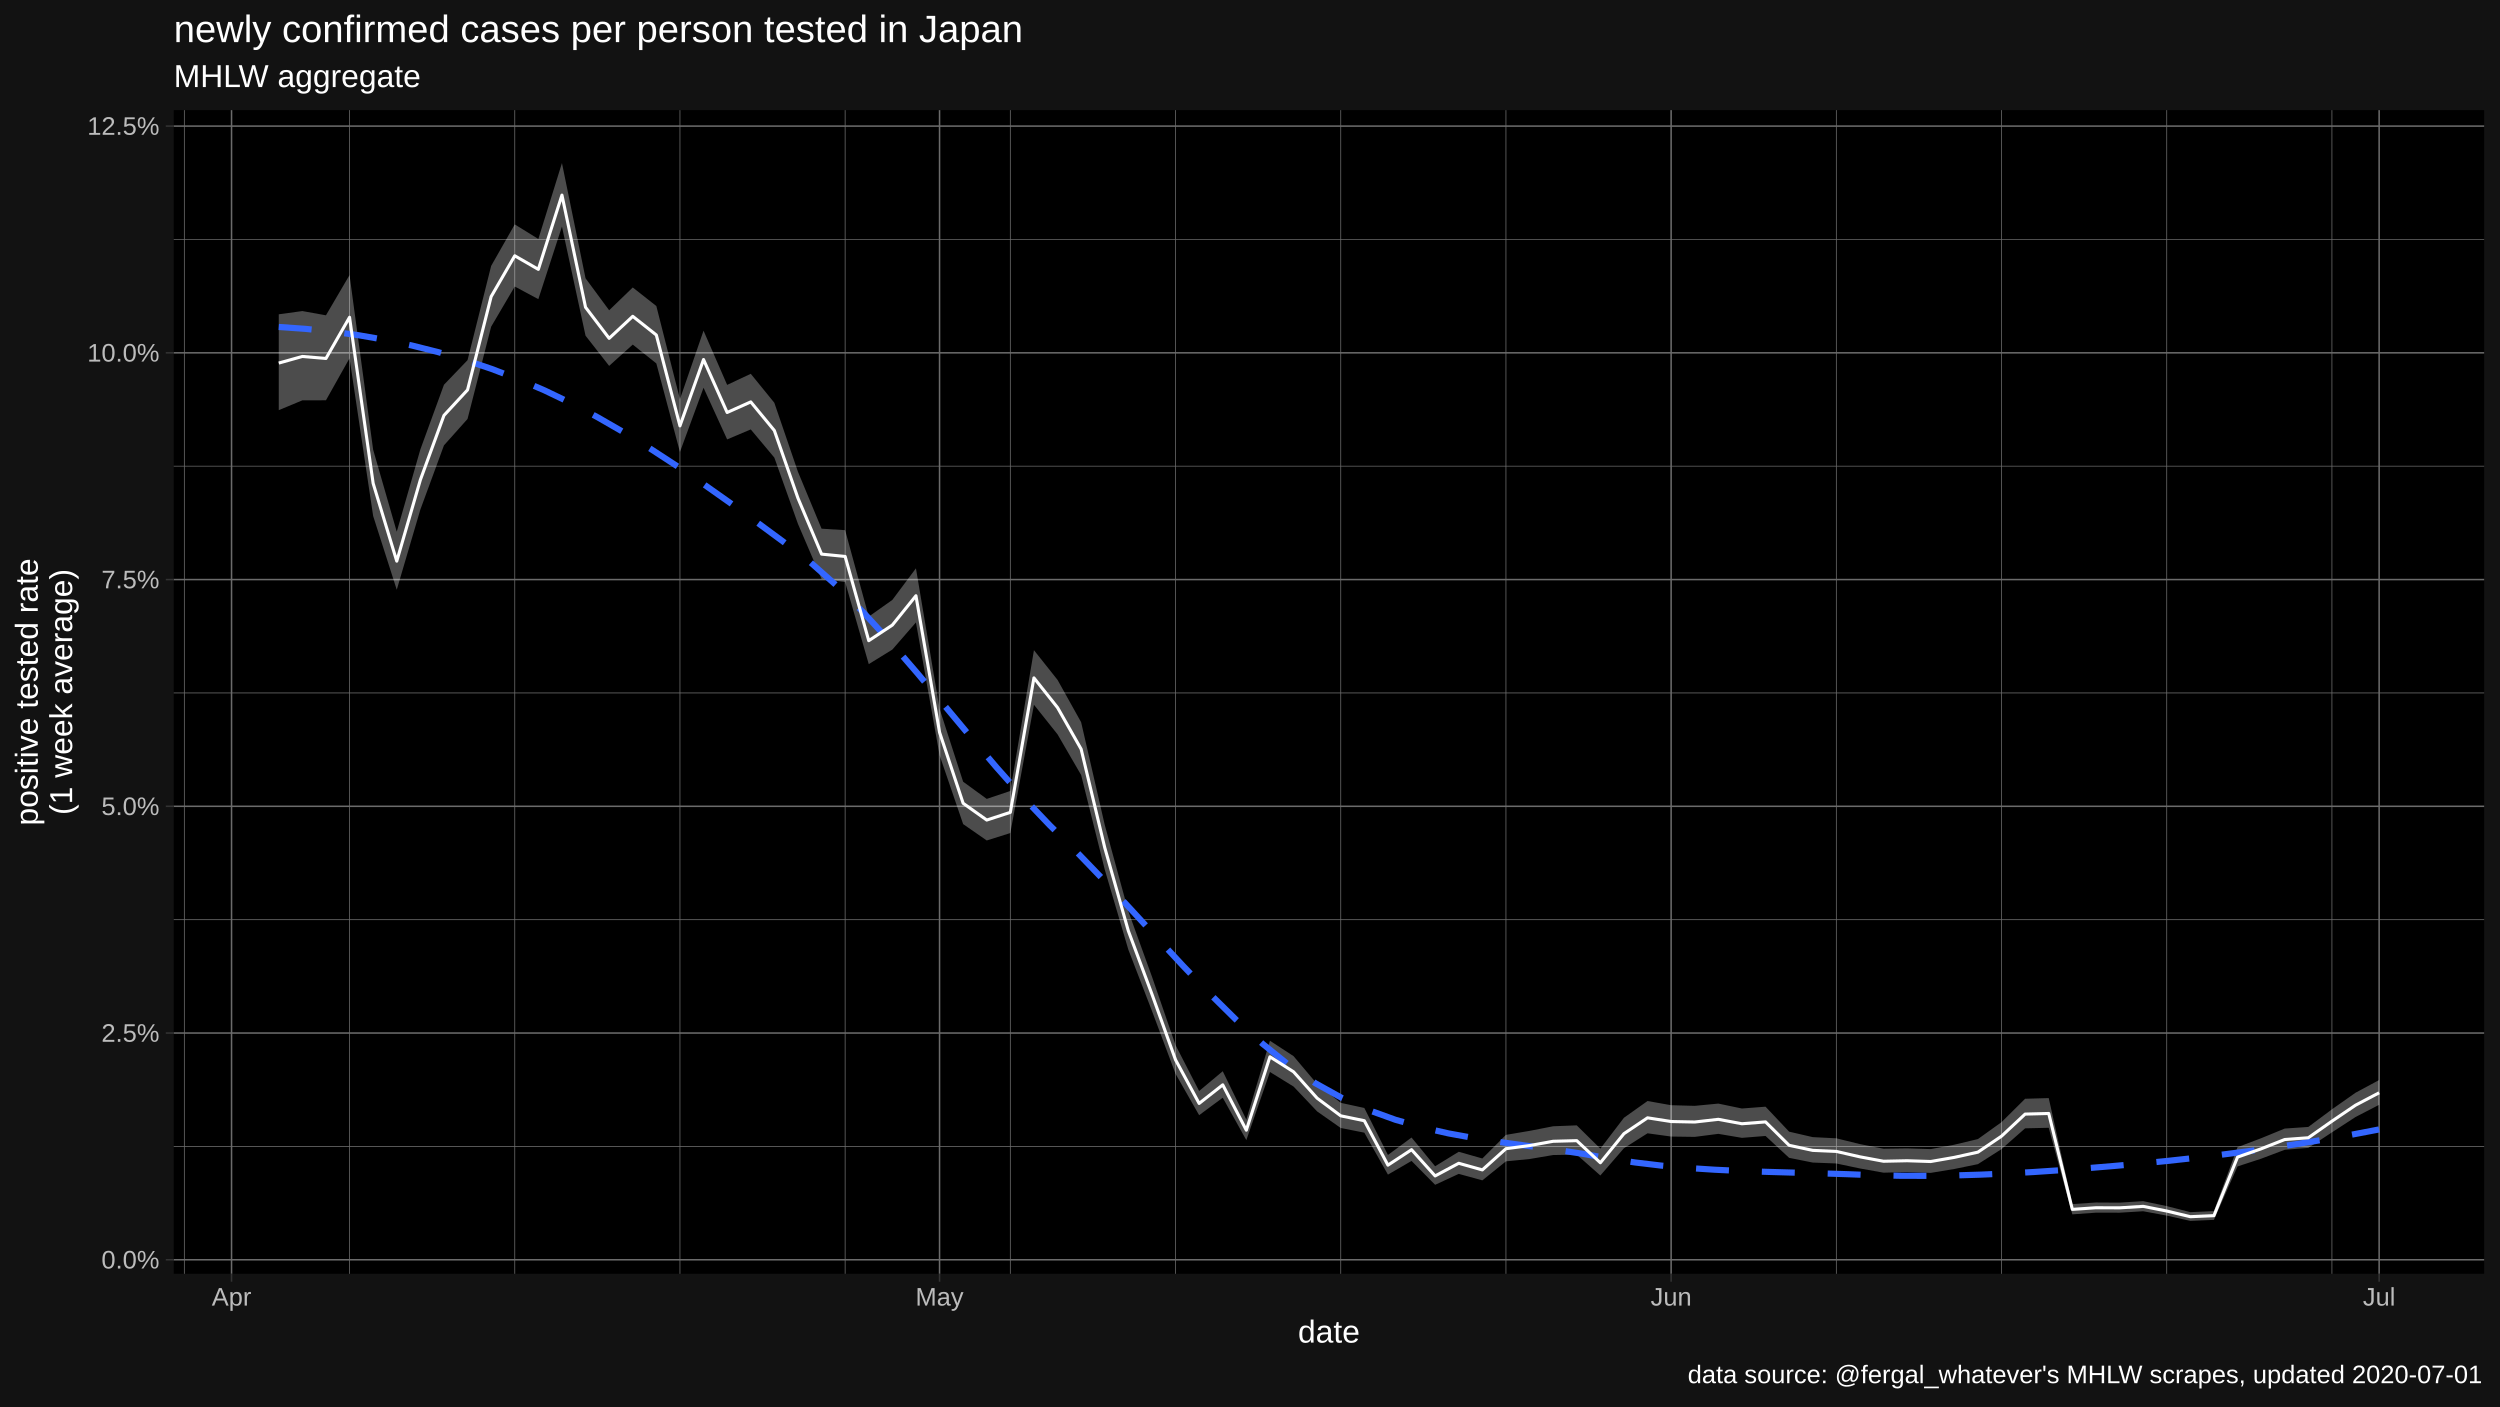
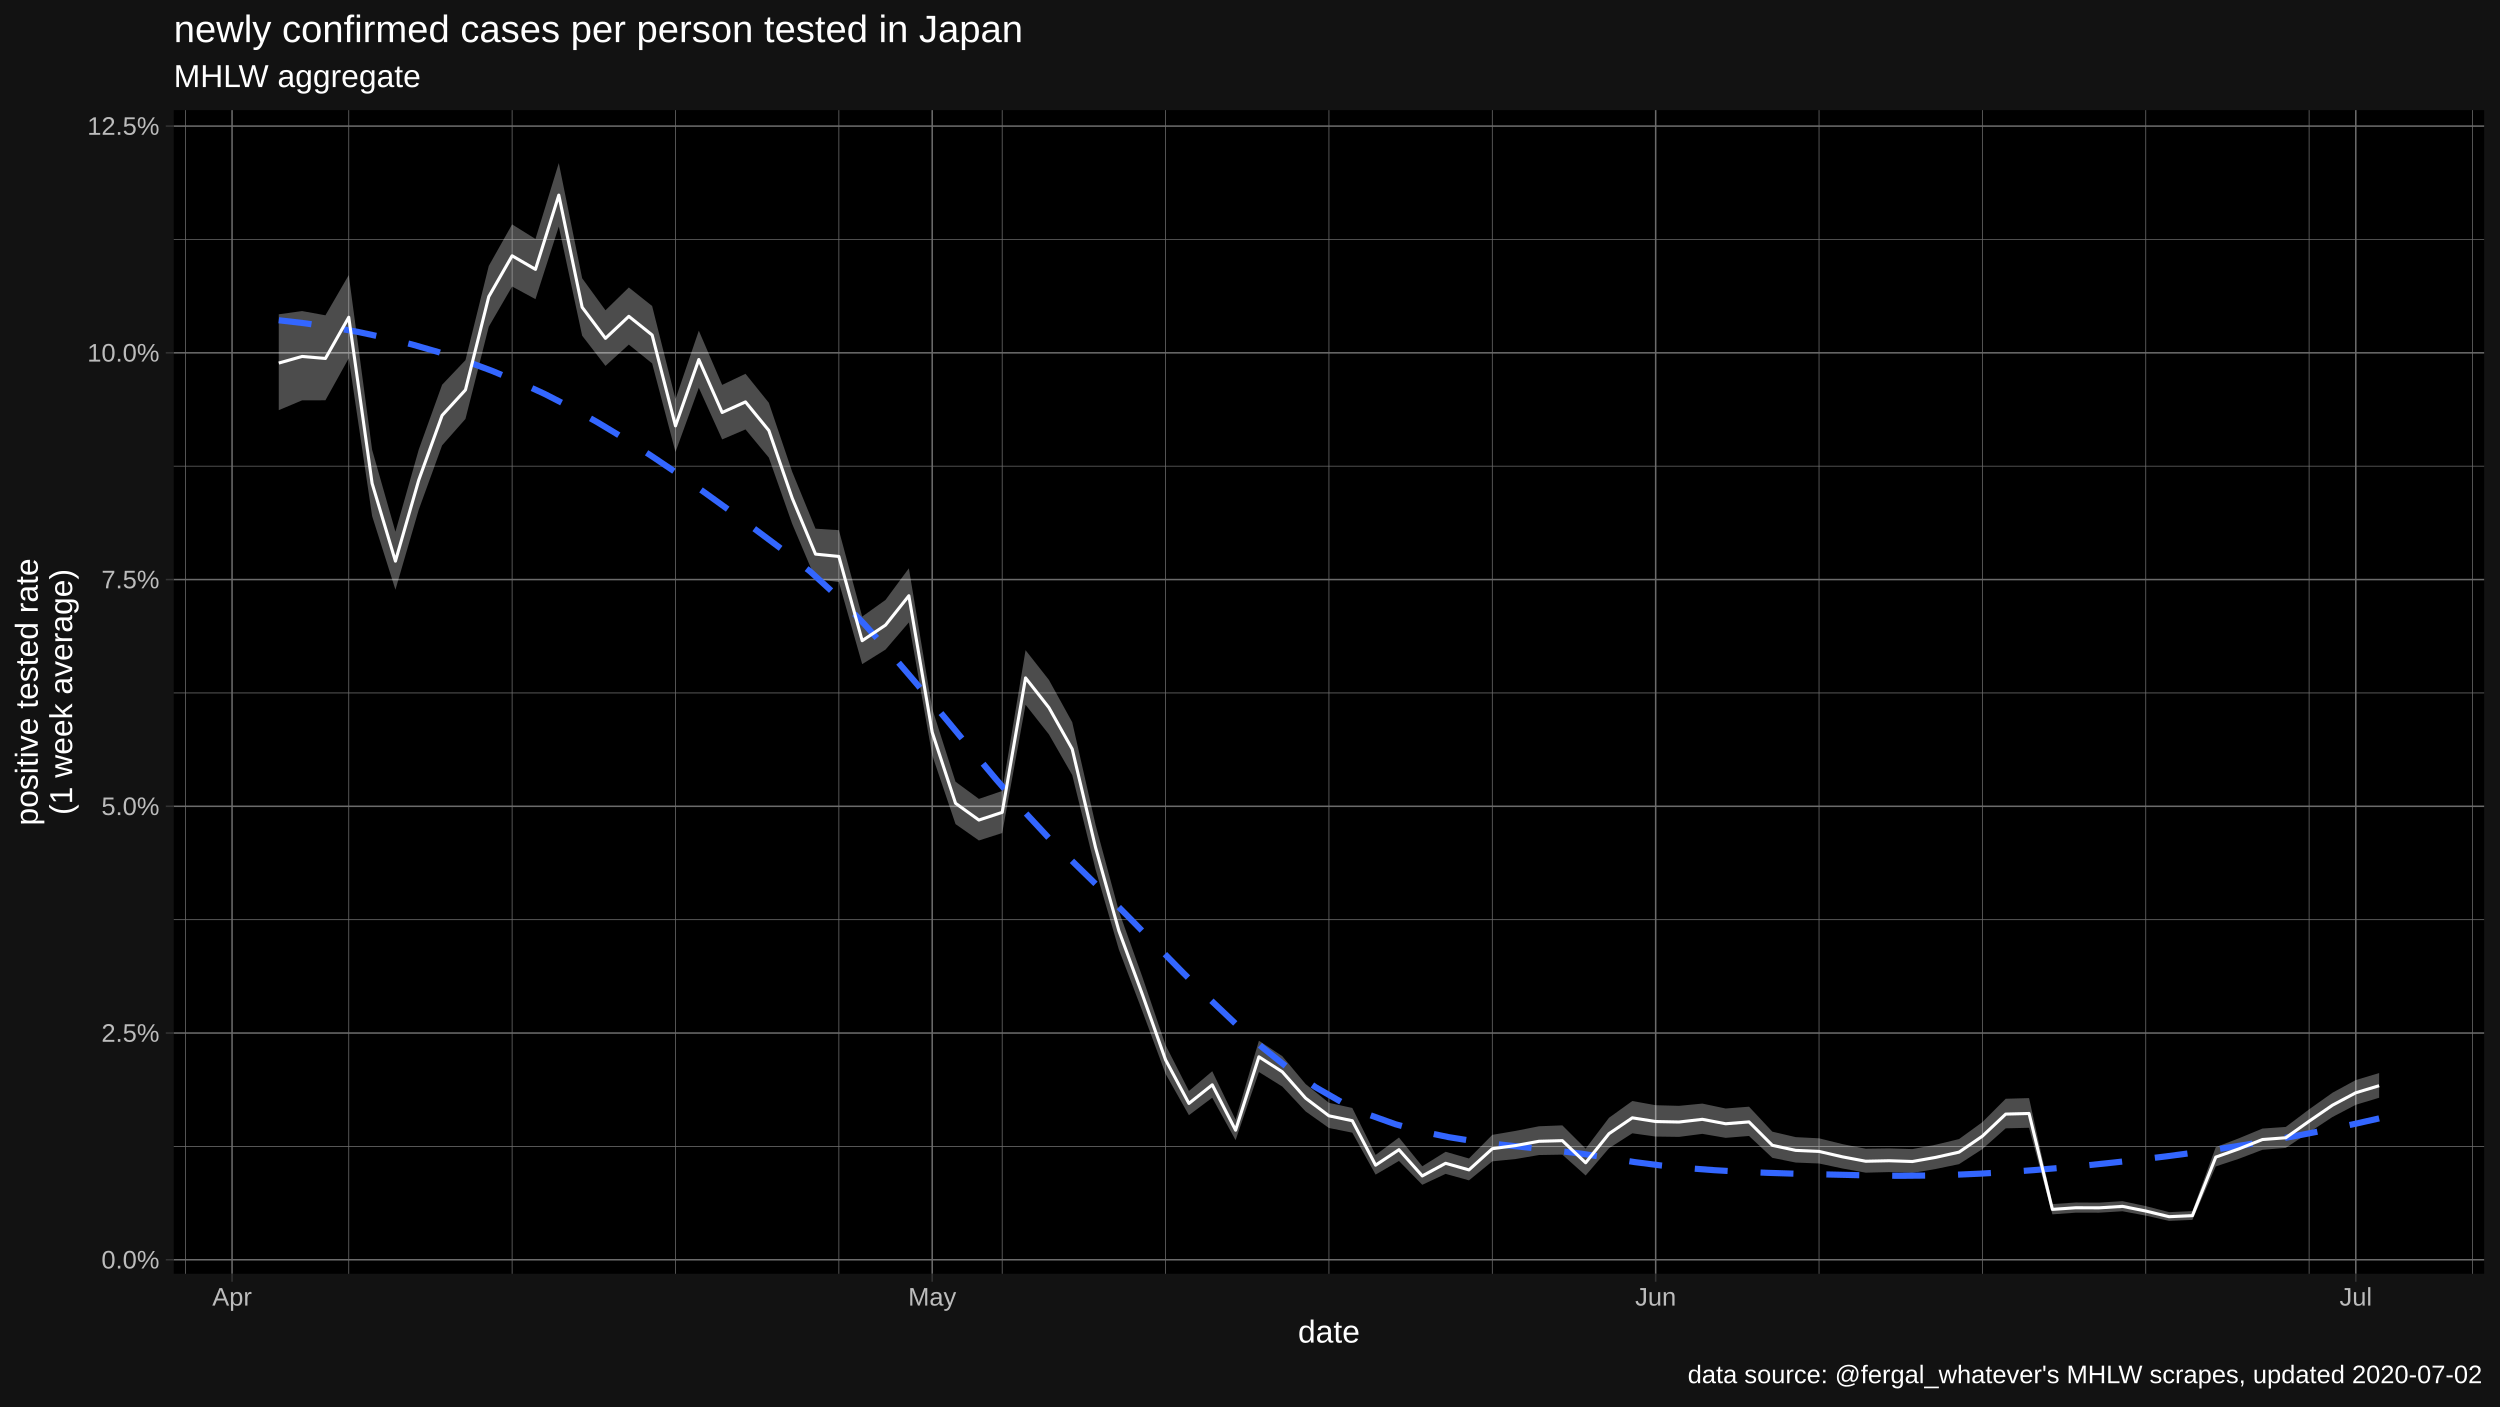
<svg xmlns="http://www.w3.org/2000/svg" viewBox="0 0 864.00 486.00">
  <defs>
    <style type="text/css">
    line, polyline, polygon, path, rect, circle {
      fill: none;
      stroke: #000000;
      stroke-linecap: round;
      stroke-linejoin: round;
      stroke-miterlimit: 10.00;
    }
  </style>
  </defs>
  <rect width="100%" height="100%" style="stroke: none; fill: #FFFFFF;" />
  <rect x="0.00" y="0.00" width="864.00" height="486.00" style="stroke-width: 1.07; stroke: #121212; fill: #121212;" />
  <defs>
    <clipPath id="cpNjAuMDR8ODU4LjUyfDQ0MC4yMnwzOC4wNw==">
      <rect x="60.04" y="38.07" width="798.48" height="402.15" />
    </clipPath>
  </defs>
  <rect x="60.04" y="38.07" width="798.48" height="402.15" style="stroke-width: 1.07; stroke: none; fill: #000000;" clip-path="url(#cpNjAuMDR8ODU4LjUyfDQ0MC4yMnwzOC4wNw==)" />
  <polyline points="60.04,396.19 858.52,396.19 " style="stroke-width: 0.27; stroke: #6B6B6B; stroke-linecap: butt;" clip-path="url(#cpNjAuMDR8ODU4LjUyfDQ0MC4yMnwzOC4wNw==)" />
  <polyline points="60.04,317.83 858.52,317.83 " style="stroke-width: 0.27; stroke: #6B6B6B; stroke-linecap: butt;" clip-path="url(#cpNjAuMDR8ODU4LjUyfDQ0MC4yMnwzOC4wNw==)" />
  <polyline points="60.04,239.47 858.52,239.47 " style="stroke-width: 0.27; stroke: #6B6B6B; stroke-linecap: butt;" clip-path="url(#cpNjAuMDR8ODU4LjUyfDQ0MC4yMnwzOC4wNw==)" />
  <polyline points="60.04,161.11 858.52,161.11 " style="stroke-width: 0.27; stroke: #6B6B6B; stroke-linecap: butt;" clip-path="url(#cpNjAuMDR8ODU4LjUyfDQ0MC4yMnwzOC4wNw==)" />
  <polyline points="60.04,82.75 858.52,82.75 " style="stroke-width: 0.27; stroke: #6B6B6B; stroke-linecap: butt;" clip-path="url(#cpNjAuMDR8ODU4LjUyfDQ0MC4yMnwzOC4wNw==)" />
-   <polyline points="63.71,440.22 63.71,38.07 " style="stroke-width: 0.27; stroke: #6B6B6B; stroke-linecap: butt;" clip-path="url(#cpNjAuMDR8ODU4LjUyfDQ0MC4yMnwzOC4wNw==)" />
-   <polyline points="120.80,440.22 120.80,38.07 " style="stroke-width: 0.27; stroke: #6B6B6B; stroke-linecap: butt;" clip-path="url(#cpNjAuMDR8ODU4LjUyfDQ0MC4yMnwzOC4wNw==)" />
-   <polyline points="177.90,440.22 177.90,38.07 " style="stroke-width: 0.27; stroke: #6B6B6B; stroke-linecap: butt;" clip-path="url(#cpNjAuMDR8ODU4LjUyfDQ0MC4yMnwzOC4wNw==)" />
-   <polyline points="234.99,440.22 234.99,38.07 " style="stroke-width: 0.27; stroke: #6B6B6B; stroke-linecap: butt;" clip-path="url(#cpNjAuMDR8ODU4LjUyfDQ0MC4yMnwzOC4wNw==)" />
-   <polyline points="292.08,440.22 292.08,38.07 " style="stroke-width: 0.27; stroke: #6B6B6B; stroke-linecap: butt;" clip-path="url(#cpNjAuMDR8ODU4LjUyfDQ0MC4yMnwzOC4wNw==)" />
-   <polyline points="349.17,440.22 349.17,38.07 " style="stroke-width: 0.27; stroke: #6B6B6B; stroke-linecap: butt;" clip-path="url(#cpNjAuMDR8ODU4LjUyfDQ0MC4yMnwzOC4wNw==)" />
-   <polyline points="406.27,440.22 406.27,38.07 " style="stroke-width: 0.27; stroke: #6B6B6B; stroke-linecap: butt;" clip-path="url(#cpNjAuMDR8ODU4LjUyfDQ0MC4yMnwzOC4wNw==)" />
-   <polyline points="463.36,440.22 463.36,38.07 " style="stroke-width: 0.27; stroke: #6B6B6B; stroke-linecap: butt;" clip-path="url(#cpNjAuMDR8ODU4LjUyfDQ0MC4yMnwzOC4wNw==)" />
-   <polyline points="520.45,440.22 520.45,38.07 " style="stroke-width: 0.27; stroke: #6B6B6B; stroke-linecap: butt;" clip-path="url(#cpNjAuMDR8ODU4LjUyfDQ0MC4yMnwzOC4wNw==)" />
-   <polyline points="634.64,440.22 634.64,38.07 " style="stroke-width: 0.27; stroke: #6B6B6B; stroke-linecap: butt;" clip-path="url(#cpNjAuMDR8ODU4LjUyfDQ0MC4yMnwzOC4wNw==)" />
-   <polyline points="691.73,440.22 691.73,38.07 " style="stroke-width: 0.27; stroke: #6B6B6B; stroke-linecap: butt;" clip-path="url(#cpNjAuMDR8ODU4LjUyfDQ0MC4yMnwzOC4wNw==)" />
-   <polyline points="748.82,440.22 748.82,38.07 " style="stroke-width: 0.27; stroke: #6B6B6B; stroke-linecap: butt;" clip-path="url(#cpNjAuMDR8ODU4LjUyfDQ0MC4yMnwzOC4wNw==)" />
-   <polyline points="805.91,440.22 805.91,38.07 " style="stroke-width: 0.27; stroke: #6B6B6B; stroke-linecap: butt;" clip-path="url(#cpNjAuMDR8ODU4LjUyfDQ0MC4yMnwzOC4wNw==)" />
+   <polyline points="64.07,440.22 64.07,38.07 " style="stroke-width: 0.27; stroke: #6B6B6B; stroke-linecap: butt;" clip-path="url(#cpNjAuMDR8ODU4LjUyfDQ0MC4yMnwzOC4wNw==)" />
+   <polyline points="120.53,440.22 120.53,38.07 " style="stroke-width: 0.27; stroke: #6B6B6B; stroke-linecap: butt;" clip-path="url(#cpNjAuMDR8ODU4LjUyfDQ0MC4yMnwzOC4wNw==)" />
+   <polyline points="176.99,440.22 176.99,38.07 " style="stroke-width: 0.27; stroke: #6B6B6B; stroke-linecap: butt;" clip-path="url(#cpNjAuMDR8ODU4LjUyfDQ0MC4yMnwzOC4wNw==)" />
+   <polyline points="233.45,440.22 233.45,38.07 " style="stroke-width: 0.27; stroke: #6B6B6B; stroke-linecap: butt;" clip-path="url(#cpNjAuMDR8ODU4LjUyfDQ0MC4yMnwzOC4wNw==)" />
+   <polyline points="289.91,440.22 289.91,38.07 " style="stroke-width: 0.27; stroke: #6B6B6B; stroke-linecap: butt;" clip-path="url(#cpNjAuMDR8ODU4LjUyfDQ0MC4yMnwzOC4wNw==)" />
+   <polyline points="346.36,440.22 346.36,38.07 " style="stroke-width: 0.27; stroke: #6B6B6B; stroke-linecap: butt;" clip-path="url(#cpNjAuMDR8ODU4LjUyfDQ0MC4yMnwzOC4wNw==)" />
+   <polyline points="402.82,440.22 402.82,38.07 " style="stroke-width: 0.27; stroke: #6B6B6B; stroke-linecap: butt;" clip-path="url(#cpNjAuMDR8ODU4LjUyfDQ0MC4yMnwzOC4wNw==)" />
+   <polyline points="459.28,440.22 459.28,38.07 " style="stroke-width: 0.27; stroke: #6B6B6B; stroke-linecap: butt;" clip-path="url(#cpNjAuMDR8ODU4LjUyfDQ0MC4yMnwzOC4wNw==)" />
+   <polyline points="515.74,440.22 515.74,38.07 " style="stroke-width: 0.27; stroke: #6B6B6B; stroke-linecap: butt;" clip-path="url(#cpNjAuMDR8ODU4LjUyfDQ0MC4yMnwzOC4wNw==)" />
+   <polyline points="628.66,440.22 628.66,38.07 " style="stroke-width: 0.27; stroke: #6B6B6B; stroke-linecap: butt;" clip-path="url(#cpNjAuMDR8ODU4LjUyfDQ0MC4yMnwzOC4wNw==)" />
+   <polyline points="685.11,440.22 685.11,38.07 " style="stroke-width: 0.27; stroke: #6B6B6B; stroke-linecap: butt;" clip-path="url(#cpNjAuMDR8ODU4LjUyfDQ0MC4yMnwzOC4wNw==)" />
+   <polyline points="741.57,440.22 741.57,38.07 " style="stroke-width: 0.27; stroke: #6B6B6B; stroke-linecap: butt;" clip-path="url(#cpNjAuMDR8ODU4LjUyfDQ0MC4yMnwzOC4wNw==)" />
+   <polyline points="798.03,440.22 798.03,38.07 " style="stroke-width: 0.27; stroke: #6B6B6B; stroke-linecap: butt;" clip-path="url(#cpNjAuMDR8ODU4LjUyfDQ0MC4yMnwzOC4wNw==)" />
+   <polyline points="854.49,440.22 854.49,38.07 " style="stroke-width: 0.27; stroke: #6B6B6B; stroke-linecap: butt;" clip-path="url(#cpNjAuMDR8ODU4LjUyfDQ0MC4yMnwzOC4wNw==)" />
  <polyline points="60.04,435.37 858.52,435.37 " style="stroke-width: 0.53; stroke: #6B6B6B; stroke-linecap: butt;" clip-path="url(#cpNjAuMDR8ODU4LjUyfDQ0MC4yMnwzOC4wNw==)" />
  <polyline points="60.04,357.01 858.52,357.01 " style="stroke-width: 0.53; stroke: #6B6B6B; stroke-linecap: butt;" clip-path="url(#cpNjAuMDR8ODU4LjUyfDQ0MC4yMnwzOC4wNw==)" />
  <polyline points="60.04,278.65 858.52,278.65 " style="stroke-width: 0.53; stroke: #6B6B6B; stroke-linecap: butt;" clip-path="url(#cpNjAuMDR8ODU4LjUyfDQ0MC4yMnwzOC4wNw==)" />
  <polyline points="60.04,200.29 858.52,200.29 " style="stroke-width: 0.53; stroke: #6B6B6B; stroke-linecap: butt;" clip-path="url(#cpNjAuMDR8ODU4LjUyfDQ0MC4yMnwzOC4wNw==)" />
  <polyline points="60.04,121.93 858.52,121.93 " style="stroke-width: 0.53; stroke: #6B6B6B; stroke-linecap: butt;" clip-path="url(#cpNjAuMDR8ODU4LjUyfDQ0MC4yMnwzOC4wNw==)" />
  <polyline points="60.04,43.57 858.52,43.57 " style="stroke-width: 0.53; stroke: #6B6B6B; stroke-linecap: butt;" clip-path="url(#cpNjAuMDR8ODU4LjUyfDQ0MC4yMnwzOC4wNw==)" />
-   <polyline points="80.02,440.22 80.02,38.07 " style="stroke-width: 0.53; stroke: #6B6B6B; stroke-linecap: butt;" clip-path="url(#cpNjAuMDR8ODU4LjUyfDQ0MC4yMnwzOC4wNw==)" />
-   <polyline points="324.71,440.22 324.71,38.07 " style="stroke-width: 0.53; stroke: #6B6B6B; stroke-linecap: butt;" clip-path="url(#cpNjAuMDR8ODU4LjUyfDQ0MC4yMnwzOC4wNw==)" />
-   <polyline points="577.54,440.22 577.54,38.07 " style="stroke-width: 0.53; stroke: #6B6B6B; stroke-linecap: butt;" clip-path="url(#cpNjAuMDR8ODU4LjUyfDQ0MC4yMnwzOC4wNw==)" />
-   <polyline points="822.23,440.22 822.23,38.07 " style="stroke-width: 0.53; stroke: #6B6B6B; stroke-linecap: butt;" clip-path="url(#cpNjAuMDR8ODU4LjUyfDQ0MC4yMnwzOC4wNw==)" />
-   <polygon points="96.34,108.62 104.49,107.50 112.65,108.97 120.80,95.06 128.96,155.43 137.12,183.76 145.27,155.34 153.43,132.97 161.58,124.47 169.74,91.90 177.90,77.55 186.05,82.59 194.21,56.35 202.36,96.16 210.52,107.23 218.68,99.35 226.83,105.76 234.99,137.94 243.14,114.28 251.30,133.02 259.46,129.18 267.61,139.20 275.77,163.04 283.93,182.71 292.08,183.23 300.24,213.10 308.39,207.33 316.55,196.41 324.71,244.94 332.86,270.16 341.02,276.10 349.17,273.35 357.33,224.70 365.49,234.97 373.64,249.60 381.80,285.08 389.95,314.93 398.11,337.50 406.27,361.19 414.42,377.05 422.58,370.21 430.73,386.94 438.89,359.68 447.05,365.00 455.20,374.65 463.36,381.14 471.51,382.91 479.67,399.15 487.83,393.13 495.98,403.06 504.14,398.05 512.30,400.37 520.45,392.21 528.61,390.83 536.76,389.24 544.92,388.92 553.08,396.97 561.23,386.30 569.39,380.51 577.54,381.96 585.70,382.18 593.86,381.40 602.01,383.10 610.17,382.47 618.32,391.10 626.48,392.99 634.64,393.40 642.79,395.40 650.95,397.00 659.10,396.88 667.26,397.13 675.42,395.61 683.57,393.66 691.73,387.81 699.88,379.73 708.04,379.50 716.20,416.12 724.35,415.58 732.51,415.63 740.67,415.11 748.82,416.83 756.98,418.92 765.13,418.56 773.29,396.46 781.45,393.37 789.60,390.03 797.76,389.47 805.91,383.39 814.07,377.65 822.23,373.26 822.23,381.82 814.07,386.04 805.91,391.35 797.76,396.71 789.60,397.37 781.45,400.45 773.29,403.12 765.13,421.59 756.98,421.94 748.82,420.11 740.67,418.61 732.51,419.11 724.35,419.10 716.20,419.68 708.04,389.76 699.88,389.95 691.73,397.13 683.57,402.33 675.42,404.00 667.26,405.35 659.10,405.07 650.95,405.28 642.79,403.82 634.64,402.10 626.48,401.78 618.32,400.15 610.17,392.59 602.01,393.24 593.86,391.86 585.70,392.91 577.54,392.79 569.39,391.67 561.23,396.83 553.08,406.25 544.92,399.04 536.76,399.18 528.61,400.56 520.45,401.36 512.30,407.93 504.14,405.69 495.98,409.47 487.83,401.22 479.67,405.95 471.51,391.45 463.36,389.83 455.20,384.11 447.05,375.51 438.89,370.48 430.73,394.03 422.58,379.37 414.42,385.41 406.27,371.12 398.11,349.37 389.95,328.19 381.80,300.53 373.64,267.85 365.49,253.80 357.33,243.56 349.17,287.90 341.02,290.47 332.86,284.81 324.71,260.98 316.55,215.11 308.39,224.50 300.24,229.52 292.08,201.16 283.93,200.08 275.77,181.05 267.61,158.15 259.46,148.41 251.30,151.86 243.14,134.01 234.99,156.22 226.83,125.60 218.68,119.09 210.52,126.45 202.36,116.01 194.21,78.30 186.05,103.39 177.90,99.02 169.74,112.91 161.58,144.79 153.43,153.92 145.27,176.13 137.12,203.82 128.96,178.33 120.80,123.82 112.65,138.34 104.49,138.36 96.34,141.75 " style="stroke-width: 1.07; stroke: none; fill: #FFFFFF; fill-opacity: 0.30;" clip-path="url(#cpNjAuMDR8ODU4LjUyfDQ0MC4yMnwzOC4wNw==)" />
-   <polyline points="96.34,113.00 105.52,113.65 114.71,114.59 123.90,115.85 133.09,117.45 142.28,119.39 151.47,121.70 160.65,124.39 169.84,127.48 179.03,130.99 188.22,134.93 197.41,139.35 206.60,144.24 215.79,149.54 224.97,155.21 234.16,161.20 243.35,167.46 252.54,173.95 261.73,180.60 270.92,187.37 280.11,194.37 289.29,202.52 298.48,211.75 307.67,221.81 316.86,232.45 326.05,243.40 335.24,254.41 344.42,265.22 353.61,275.58 362.80,285.22 371.99,294.32 381.18,303.88 390.37,313.77 399.56,323.77 408.74,333.67 417.93,343.27 427.12,352.35 436.31,360.71 445.50,368.14 454.69,374.42 463.87,379.52 473.06,383.67 482.25,386.99 491.44,389.62 500.63,391.71 509.82,393.38 519.01,394.78 528.19,396.04 537.38,397.29 546.57,398.68 555.76,400.30 564.95,401.73 574.14,402.83 583.33,403.65 592.51,404.25 601.70,404.69 610.89,405.00 620.08,405.26 629.27,405.51 638.46,405.80 647.64,406.15 656.83,406.35 666.02,406.37 675.21,406.24 684.40,405.96 693.59,405.56 702.78,405.05 711.96,404.44 721.15,403.74 730.34,402.98 739.53,402.16 748.72,401.25 757.91,400.25 767.10,399.15 776.28,397.96 785.47,396.66 794.66,395.25 803.85,393.73 813.04,392.09 822.23,390.33 " style="stroke-width: 2.13; stroke: #3366FF; stroke-dasharray: 11.38,11.38; stroke-linecap: butt;" clip-path="url(#cpNjAuMDR8ODU4LjUyfDQ0MC4yMnwzOC4wNw==)" />
-   <polyline points="96.34,125.48 104.49,123.19 112.65,123.88 120.80,109.65 128.96,167.05 137.12,193.93 145.27,165.87 153.43,143.57 161.58,134.75 169.74,102.51 177.90,88.40 186.05,93.09 194.21,67.43 202.36,106.19 210.52,116.93 218.68,109.32 226.83,115.78 234.99,147.18 243.14,124.25 251.30,142.55 259.46,138.90 267.61,148.78 275.77,172.15 283.93,191.50 292.08,192.31 300.24,221.42 308.39,216.03 316.55,205.89 324.71,253.08 332.86,277.61 341.02,283.41 349.17,280.75 357.33,234.28 365.49,244.55 373.64,258.89 381.80,292.95 389.95,321.70 398.11,343.58 406.27,366.28 414.42,381.35 422.58,374.92 430.73,390.59 438.89,365.23 447.05,370.41 455.20,379.53 463.36,385.63 471.51,387.32 479.67,402.68 487.83,397.33 495.98,406.40 504.14,402.03 512.30,404.32 520.45,396.99 528.61,395.91 536.76,394.43 544.92,394.21 553.08,401.85 561.23,391.80 569.39,386.32 577.54,387.60 585.70,387.77 593.86,386.84 602.01,388.37 610.17,387.73 618.32,395.82 626.48,397.57 634.64,397.93 642.79,399.80 650.95,401.33 659.10,401.15 667.26,401.42 675.42,399.99 683.57,398.18 691.73,392.66 699.88,385.03 708.04,384.82 716.20,417.96 724.35,417.40 732.51,417.43 740.67,416.92 748.82,418.53 756.98,420.49 765.13,420.13 773.29,399.90 781.45,397.03 789.60,393.82 797.76,393.21 805.91,387.49 814.07,381.96 822.23,377.66 " style="stroke-width: 1.07; stroke: #FFFFFF; stroke-linecap: butt;" clip-path="url(#cpNjAuMDR8ODU4LjUyfDQ0MC4yMnwzOC4wNw==)" />
+   <polyline points="80.20,440.22 80.20,38.07 " style="stroke-width: 0.53; stroke: #6B6B6B; stroke-linecap: butt;" clip-path="url(#cpNjAuMDR8ODU4LjUyfDQ0MC4yMnwzOC4wNw==)" />
+   <polyline points="322.17,440.22 322.17,38.07 " style="stroke-width: 0.53; stroke: #6B6B6B; stroke-linecap: butt;" clip-path="url(#cpNjAuMDR8ODU4LjUyfDQ0MC4yMnwzOC4wNw==)" />
+   <polyline points="572.20,440.22 572.20,38.07 " style="stroke-width: 0.53; stroke: #6B6B6B; stroke-linecap: butt;" clip-path="url(#cpNjAuMDR8ODU4LjUyfDQ0MC4yMnwzOC4wNw==)" />
+   <polyline points="814.16,440.22 814.16,38.07 " style="stroke-width: 0.53; stroke: #6B6B6B; stroke-linecap: butt;" clip-path="url(#cpNjAuMDR8ODU4LjUyfDQ0MC4yMnwzOC4wNw==)" />
+   <polygon points="96.34,108.62 104.40,107.50 112.47,108.97 120.53,95.06 128.60,155.43 136.66,183.76 144.73,155.34 152.79,132.97 160.86,124.47 168.92,91.90 176.99,77.55 185.06,82.59 193.12,56.35 201.19,96.16 209.25,107.23 217.32,99.35 225.38,105.76 233.45,137.94 241.51,114.28 249.58,133.02 257.64,129.18 265.71,139.20 273.78,163.04 281.84,182.71 289.91,183.23 297.97,213.10 306.04,207.33 314.10,196.41 322.17,244.94 330.23,270.16 338.30,276.10 346.36,273.35 354.43,224.70 362.50,234.97 370.56,249.60 378.63,285.08 386.69,314.93 394.76,337.50 402.82,361.19 410.89,377.05 418.95,370.21 427.02,386.94 435.08,359.68 443.15,365.00 451.22,374.65 459.28,381.14 467.35,382.91 475.41,399.15 483.48,393.13 491.54,403.06 499.61,398.05 507.67,400.37 515.74,392.21 523.80,390.83 531.87,389.24 539.94,388.92 548.00,396.97 556.07,386.30 564.13,380.51 572.20,381.96 580.26,382.18 588.33,381.40 596.39,383.10 604.46,382.47 612.52,391.10 620.59,392.99 628.66,393.40 636.72,395.40 644.79,397.00 652.85,396.88 660.92,397.13 668.98,395.61 677.05,393.66 685.11,387.81 693.18,379.73 701.24,379.50 709.31,416.12 717.38,415.58 725.44,415.63 733.51,415.11 741.57,416.83 749.64,418.92 757.70,418.56 765.77,396.46 773.83,393.37 781.90,390.03 789.96,389.47 798.03,383.39 806.10,377.65 814.16,373.26 822.23,370.85 822.23,379.38 814.16,381.82 806.10,386.04 798.03,391.35 789.96,396.71 781.90,397.37 773.83,400.45 765.77,403.12 757.70,421.59 749.64,421.94 741.57,420.11 733.51,418.61 725.44,419.11 717.38,419.10 709.31,419.68 701.24,389.76 693.18,389.95 685.11,397.13 677.05,402.33 668.98,404.00 660.92,405.35 652.85,405.07 644.79,405.28 636.72,403.82 628.66,402.10 620.59,401.78 612.52,400.15 604.46,392.59 596.39,393.24 588.33,391.86 580.26,392.91 572.20,392.79 564.13,391.67 556.07,396.83 548.00,406.25 539.94,399.04 531.87,399.18 523.80,400.56 515.74,401.36 507.67,407.93 499.61,405.69 491.54,409.47 483.48,401.22 475.41,405.95 467.35,391.45 459.28,389.83 451.22,384.11 443.15,375.51 435.08,370.48 427.02,394.03 418.95,379.37 410.89,385.41 402.82,371.12 394.76,349.37 386.69,328.19 378.63,300.53 370.56,267.85 362.50,253.80 354.43,243.56 346.36,287.90 338.30,290.47 330.23,284.81 322.17,260.98 314.10,215.11 306.04,224.50 297.97,229.52 289.91,201.16 281.84,200.08 273.78,181.05 265.71,158.15 257.64,148.41 249.58,151.86 241.51,134.01 233.45,156.22 225.38,125.60 217.32,119.09 209.25,126.45 201.19,116.01 193.12,78.30 185.06,103.39 176.99,99.02 168.92,112.91 160.86,144.79 152.79,153.92 144.73,176.13 136.66,203.82 128.60,178.33 120.53,123.82 112.47,138.34 104.40,138.36 96.34,141.75 " style="stroke-width: 1.07; stroke: none; fill: #FFFFFF; fill-opacity: 0.30;" clip-path="url(#cpNjAuMDR8ODU4LjUyfDQ0MC4yMnwzOC4wNw==)" />
+   <polyline points="96.34,110.68 105.52,111.75 114.71,113.10 123.90,114.75 133.09,116.72 142.28,119.01 151.47,121.66 160.65,124.68 169.84,128.09 179.03,131.90 188.22,136.14 197.41,140.86 206.60,146.01 215.79,151.56 224.97,157.46 234.16,163.65 243.35,170.09 252.54,176.72 261.73,183.49 270.92,190.36 280.11,197.60 289.29,206.02 298.48,215.45 307.67,225.66 316.86,236.40 326.05,247.46 335.24,258.58 344.42,269.53 353.61,280.07 362.80,289.97 371.99,299.01 381.18,307.98 390.37,317.26 399.56,326.67 408.74,336.04 417.93,345.17 427.12,353.89 436.31,362.02 445.50,369.37 454.69,375.76 463.87,381.03 473.06,385.24 482.25,388.53 491.44,391.07 500.63,392.99 509.82,394.46 519.01,395.61 528.19,396.61 537.38,397.60 546.57,398.72 555.76,400.14 564.95,401.62 574.14,402.80 583.33,403.72 592.51,404.42 601.70,404.95 610.89,405.33 620.08,405.62 629.27,405.84 638.46,406.05 647.64,406.28 656.83,406.36 666.02,406.27 675.21,406.02 684.40,405.61 693.59,405.07 702.78,404.40 711.96,403.62 721.15,402.75 730.34,401.79 739.53,400.76 748.72,399.63 757.91,398.40 767.10,397.05 776.28,395.60 785.47,394.03 794.66,392.34 803.85,390.53 813.04,388.59 822.23,386.52 " style="stroke-width: 2.13; stroke: #3366FF; stroke-dasharray: 11.38,11.38; stroke-linecap: butt;" clip-path="url(#cpNjAuMDR8ODU4LjUyfDQ0MC4yMnwzOC4wNw==)" />
+   <polyline points="96.34,125.48 104.40,123.19 112.47,123.88 120.53,109.65 128.60,167.05 136.66,193.93 144.73,165.87 152.79,143.57 160.86,134.75 168.92,102.51 176.99,88.40 185.06,93.09 193.12,67.43 201.19,106.19 209.25,116.93 217.32,109.32 225.38,115.78 233.45,147.18 241.51,124.25 249.58,142.55 257.64,138.90 265.71,148.78 273.78,172.15 281.84,191.50 289.91,192.31 297.97,221.42 306.04,216.03 314.10,205.89 322.17,253.08 330.23,277.61 338.30,283.41 346.36,280.75 354.43,234.28 362.50,244.55 370.56,258.89 378.63,292.95 386.69,321.70 394.76,343.58 402.82,366.28 410.89,381.35 418.95,374.92 427.02,390.59 435.08,365.23 443.15,370.41 451.22,379.53 459.28,385.63 467.35,387.32 475.41,402.68 483.48,397.33 491.54,406.40 499.61,402.03 507.67,404.32 515.74,396.99 523.80,395.91 531.87,394.43 539.94,394.21 548.00,401.85 556.07,391.80 564.13,386.32 572.20,387.60 580.26,387.77 588.33,386.84 596.39,388.37 604.46,387.73 612.52,395.82 620.59,397.57 628.66,397.93 636.72,399.80 644.79,401.33 652.85,401.15 660.92,401.42 668.98,399.99 677.05,398.18 685.11,392.66 693.18,385.03 701.24,384.82 709.31,417.96 717.38,417.40 725.44,417.43 733.51,416.92 741.57,418.53 749.64,420.49 757.70,420.13 765.77,399.90 773.83,397.03 781.90,393.82 789.96,393.21 798.03,387.49 806.10,381.96 814.16,377.66 822.23,375.22 " style="stroke-width: 1.07; stroke: #FFFFFF; stroke-linecap: butt;" clip-path="url(#cpNjAuMDR8ODU4LjUyfDQ0MC4yMnwzOC4wNw==)" />
  <defs>
    <clipPath id="cpMC4wMHw4NjQuMDB8NDg2LjAwfDAuMDA=">
      <rect x="0.00" y="0.00" width="864.00" height="486.00" />
    </clipPath>
  </defs>
  <g clip-path="url(#cpMC4wMHw4NjQuMDB8NDg2LjAwfDAuMDA=)">
    <text x="35.05" y="438.40" style="font-size: 8.80px; fill: #BCBCBC; font-family: Liberation Sans;" textLength="20.06px" lengthAdjust="spacingAndGlyphs">0.0%</text>
  </g>
  <g clip-path="url(#cpMC4wMHw4NjQuMDB8NDg2LjAwfDAuMDA=)">
    <text x="35.05" y="360.04" style="font-size: 8.80px; fill: #BCBCBC; font-family: Liberation Sans;" textLength="20.06px" lengthAdjust="spacingAndGlyphs">2.5%</text>
  </g>
  <g clip-path="url(#cpMC4wMHw4NjQuMDB8NDg2LjAwfDAuMDA=)">
    <text x="35.05" y="281.68" style="font-size: 8.80px; fill: #BCBCBC; font-family: Liberation Sans;" textLength="20.06px" lengthAdjust="spacingAndGlyphs">5.0%</text>
  </g>
  <g clip-path="url(#cpMC4wMHw4NjQuMDB8NDg2LjAwfDAuMDA=)">
    <text x="35.05" y="203.32" style="font-size: 8.80px; fill: #BCBCBC; font-family: Liberation Sans;" textLength="20.06px" lengthAdjust="spacingAndGlyphs">7.5%</text>
  </g>
  <g clip-path="url(#cpMC4wMHw4NjQuMDB8NDg2LjAwfDAuMDA=)">
    <text x="30.16" y="124.96" style="font-size: 8.80px; fill: #BCBCBC; font-family: Liberation Sans;" textLength="24.95px" lengthAdjust="spacingAndGlyphs">10.0%</text>
  </g>
  <g clip-path="url(#cpMC4wMHw4NjQuMDB8NDg2LjAwfDAuMDA=)">
    <text x="30.16" y="46.59" style="font-size: 8.80px; fill: #BCBCBC; font-family: Liberation Sans;" textLength="24.95px" lengthAdjust="spacingAndGlyphs">12.5%</text>
  </g>
  <polyline points="57.30,435.37 60.04,435.37 " style="stroke-width: 0.53; stroke: #333333; stroke-linecap: butt;" clip-path="url(#cpMC4wMHw4NjQuMDB8NDg2LjAwfDAuMDA=)" />
  <polyline points="57.30,357.01 60.04,357.01 " style="stroke-width: 0.53; stroke: #333333; stroke-linecap: butt;" clip-path="url(#cpMC4wMHw4NjQuMDB8NDg2LjAwfDAuMDA=)" />
  <polyline points="57.30,278.65 60.04,278.65 " style="stroke-width: 0.53; stroke: #333333; stroke-linecap: butt;" clip-path="url(#cpMC4wMHw4NjQuMDB8NDg2LjAwfDAuMDA=)" />
  <polyline points="57.30,200.29 60.04,200.29 " style="stroke-width: 0.53; stroke: #333333; stroke-linecap: butt;" clip-path="url(#cpMC4wMHw4NjQuMDB8NDg2LjAwfDAuMDA=)" />
  <polyline points="57.30,121.93 60.04,121.93 " style="stroke-width: 0.53; stroke: #333333; stroke-linecap: butt;" clip-path="url(#cpMC4wMHw4NjQuMDB8NDg2LjAwfDAuMDA=)" />
  <polyline points="57.30,43.57 60.04,43.57 " style="stroke-width: 0.53; stroke: #333333; stroke-linecap: butt;" clip-path="url(#cpMC4wMHw4NjQuMDB8NDg2LjAwfDAuMDA=)" />
-   <polyline points="80.02,442.96 80.02,440.22 " style="stroke-width: 0.53; stroke: #333333; stroke-linecap: butt;" clip-path="url(#cpMC4wMHw4NjQuMDB8NDg2LjAwfDAuMDA=)" />
-   <polyline points="324.71,442.96 324.71,440.22 " style="stroke-width: 0.53; stroke: #333333; stroke-linecap: butt;" clip-path="url(#cpMC4wMHw4NjQuMDB8NDg2LjAwfDAuMDA=)" />
-   <polyline points="577.54,442.96 577.54,440.22 " style="stroke-width: 0.53; stroke: #333333; stroke-linecap: butt;" clip-path="url(#cpMC4wMHw4NjQuMDB8NDg2LjAwfDAuMDA=)" />
-   <polyline points="822.23,442.96 822.23,440.22 " style="stroke-width: 0.53; stroke: #333333; stroke-linecap: butt;" clip-path="url(#cpMC4wMHw4NjQuMDB8NDg2LjAwfDAuMDA=)" />
+   <polyline points="80.20,442.96 80.20,440.22 " style="stroke-width: 0.53; stroke: #333333; stroke-linecap: butt;" clip-path="url(#cpMC4wMHw4NjQuMDB8NDg2LjAwfDAuMDA=)" />
+   <polyline points="322.17,442.96 322.17,440.22 " style="stroke-width: 0.53; stroke: #333333; stroke-linecap: butt;" clip-path="url(#cpMC4wMHw4NjQuMDB8NDg2LjAwfDAuMDA=)" />
+   <polyline points="572.20,442.96 572.20,440.22 " style="stroke-width: 0.53; stroke: #333333; stroke-linecap: butt;" clip-path="url(#cpMC4wMHw4NjQuMDB8NDg2LjAwfDAuMDA=)" />
+   <polyline points="814.16,442.96 814.16,440.22 " style="stroke-width: 0.53; stroke: #333333; stroke-linecap: butt;" clip-path="url(#cpMC4wMHw4NjQuMDB8NDg2LjAwfDAuMDA=)" />
  <g clip-path="url(#cpMC4wMHw4NjQuMDB8NDg2LjAwfDAuMDA=)">
-     <text x="73.18" y="451.21" style="font-size: 8.80px; fill: #BCBCBC; font-family: Liberation Sans;" textLength="13.69px" lengthAdjust="spacingAndGlyphs">Apr</text>
+     <text x="73.36" y="451.21" style="font-size: 8.80px; fill: #BCBCBC; font-family: Liberation Sans;" textLength="13.69px" lengthAdjust="spacingAndGlyphs">Apr</text>
  </g>
  <g clip-path="url(#cpMC4wMHw4NjQuMDB8NDg2LjAwfDAuMDA=)">
-     <text x="316.39" y="451.21" style="font-size: 8.80px; fill: #BCBCBC; font-family: Liberation Sans;" textLength="16.62px" lengthAdjust="spacingAndGlyphs">May</text>
+     <text x="313.86" y="451.21" style="font-size: 8.80px; fill: #BCBCBC; font-family: Liberation Sans;" textLength="16.62px" lengthAdjust="spacingAndGlyphs">May</text>
  </g>
  <g clip-path="url(#cpMC4wMHw4NjQuMDB8NDg2LjAwfDAuMDA=)">
-     <text x="570.45" y="451.21" style="font-size: 8.80px; fill: #BCBCBC; font-family: Liberation Sans;" textLength="14.19px" lengthAdjust="spacingAndGlyphs">Jun</text>
+     <text x="565.10" y="451.21" style="font-size: 8.80px; fill: #BCBCBC; font-family: Liberation Sans;" textLength="14.19px" lengthAdjust="spacingAndGlyphs">Jun</text>
  </g>
  <g clip-path="url(#cpMC4wMHw4NjQuMDB8NDg2LjAwfDAuMDA=)">
-     <text x="816.60" y="451.21" style="font-size: 8.80px; fill: #BCBCBC; font-family: Liberation Sans;" textLength="11.25px" lengthAdjust="spacingAndGlyphs">Jul</text>
+     <text x="808.54" y="451.21" style="font-size: 8.80px; fill: #BCBCBC; font-family: Liberation Sans;" textLength="11.25px" lengthAdjust="spacingAndGlyphs">Jul</text>
  </g>
  <g clip-path="url(#cpMC4wMHw4NjQuMDB8NDg2LjAwfDAuMDA=)">
    <text x="448.58" y="464.01" style="font-size: 11.00px; fill: #FFFFFF; font-family: Liberation Sans;" textLength="21.41px" lengthAdjust="spacingAndGlyphs">date</text>
  </g>
  <g clip-path="url(#cpMC4wMHw4NjQuMDB8NDg2LjAwfDAuMDA=)">
    <text transform="translate(13.05,285.31) rotate(-90)" style="font-size: 11.00px; fill: #FFFFFF; font-family: Liberation Sans;" textLength="92.33px" lengthAdjust="spacingAndGlyphs">positive tested rate</text>
  </g>
  <g clip-path="url(#cpMC4wMHw4NjQuMDB8NDg2LjAwfDAuMDA=)">
    <text transform="translate(24.93,281.64) rotate(-90)" style="font-size: 11.00px; fill: #FFFFFF; font-family: Liberation Sans;" textLength="84.99px" lengthAdjust="spacingAndGlyphs">(1 week average)</text>
  </g>
  <g clip-path="url(#cpMC4wMHw4NjQuMDB8NDg2LjAwfDAuMDA=)">
    <text x="60.04" y="30.10" style="font-size: 11.00px; fill: #FFFFFF; font-family: Liberation Sans;" textLength="86.21px" lengthAdjust="spacingAndGlyphs">MHLW aggregate</text>
  </g>
  <g clip-path="url(#cpMC4wMHw4NjQuMDB8NDg2LjAwfDAuMDA=)">
    <text x="60.04" y="14.56" style="font-size: 13.20px; fill: #FFFFFF; font-family: Liberation Sans;" textLength="293.49px" lengthAdjust="spacingAndGlyphs">newly confirmed cases per person tested in Japan</text>
  </g>
  <g clip-path="url(#cpMC4wMHw4NjQuMDB8NDg2LjAwfDAuMDA=)">
-     <text x="583.27" y="478.03" style="font-size: 8.80px; fill: #FFFFFF; font-family: Liberation Sans;" textLength="275.25px" lengthAdjust="spacingAndGlyphs">data source: @fergal_whatever's MHLW scrapes, updated 2020-07-01</text>
+     <text x="583.27" y="478.03" style="font-size: 8.80px; fill: #FFFFFF; font-family: Liberation Sans;" textLength="275.25px" lengthAdjust="spacingAndGlyphs">data source: @fergal_whatever's MHLW scrapes, updated 2020-07-02</text>
  </g>
</svg>
